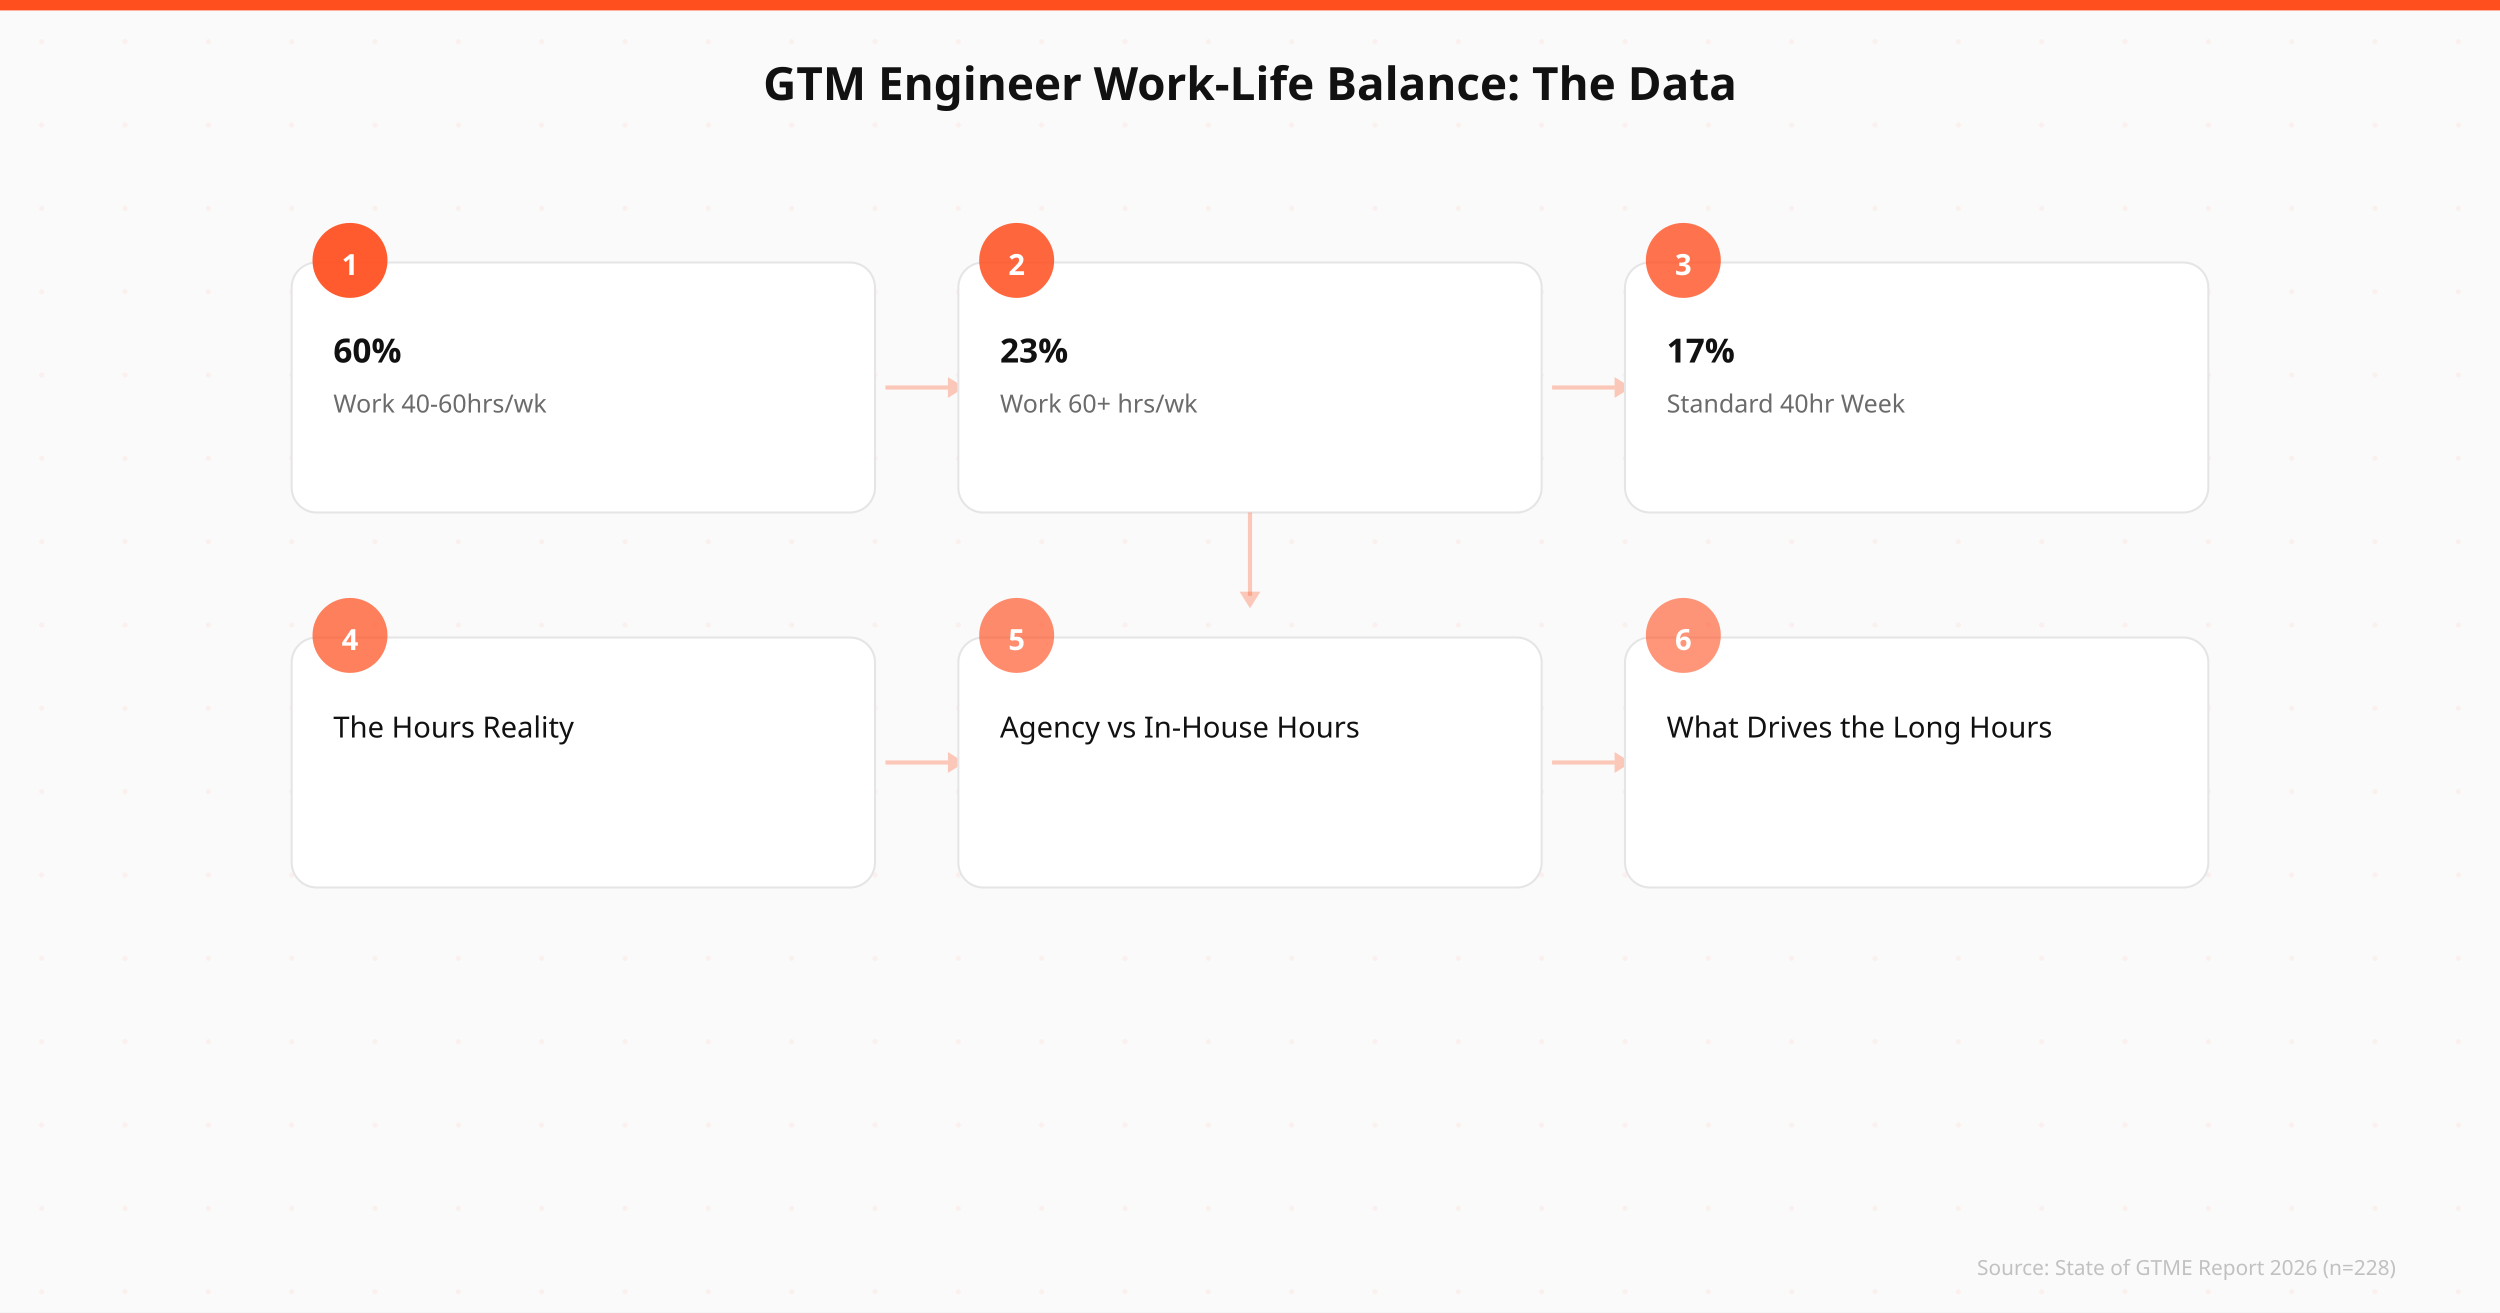
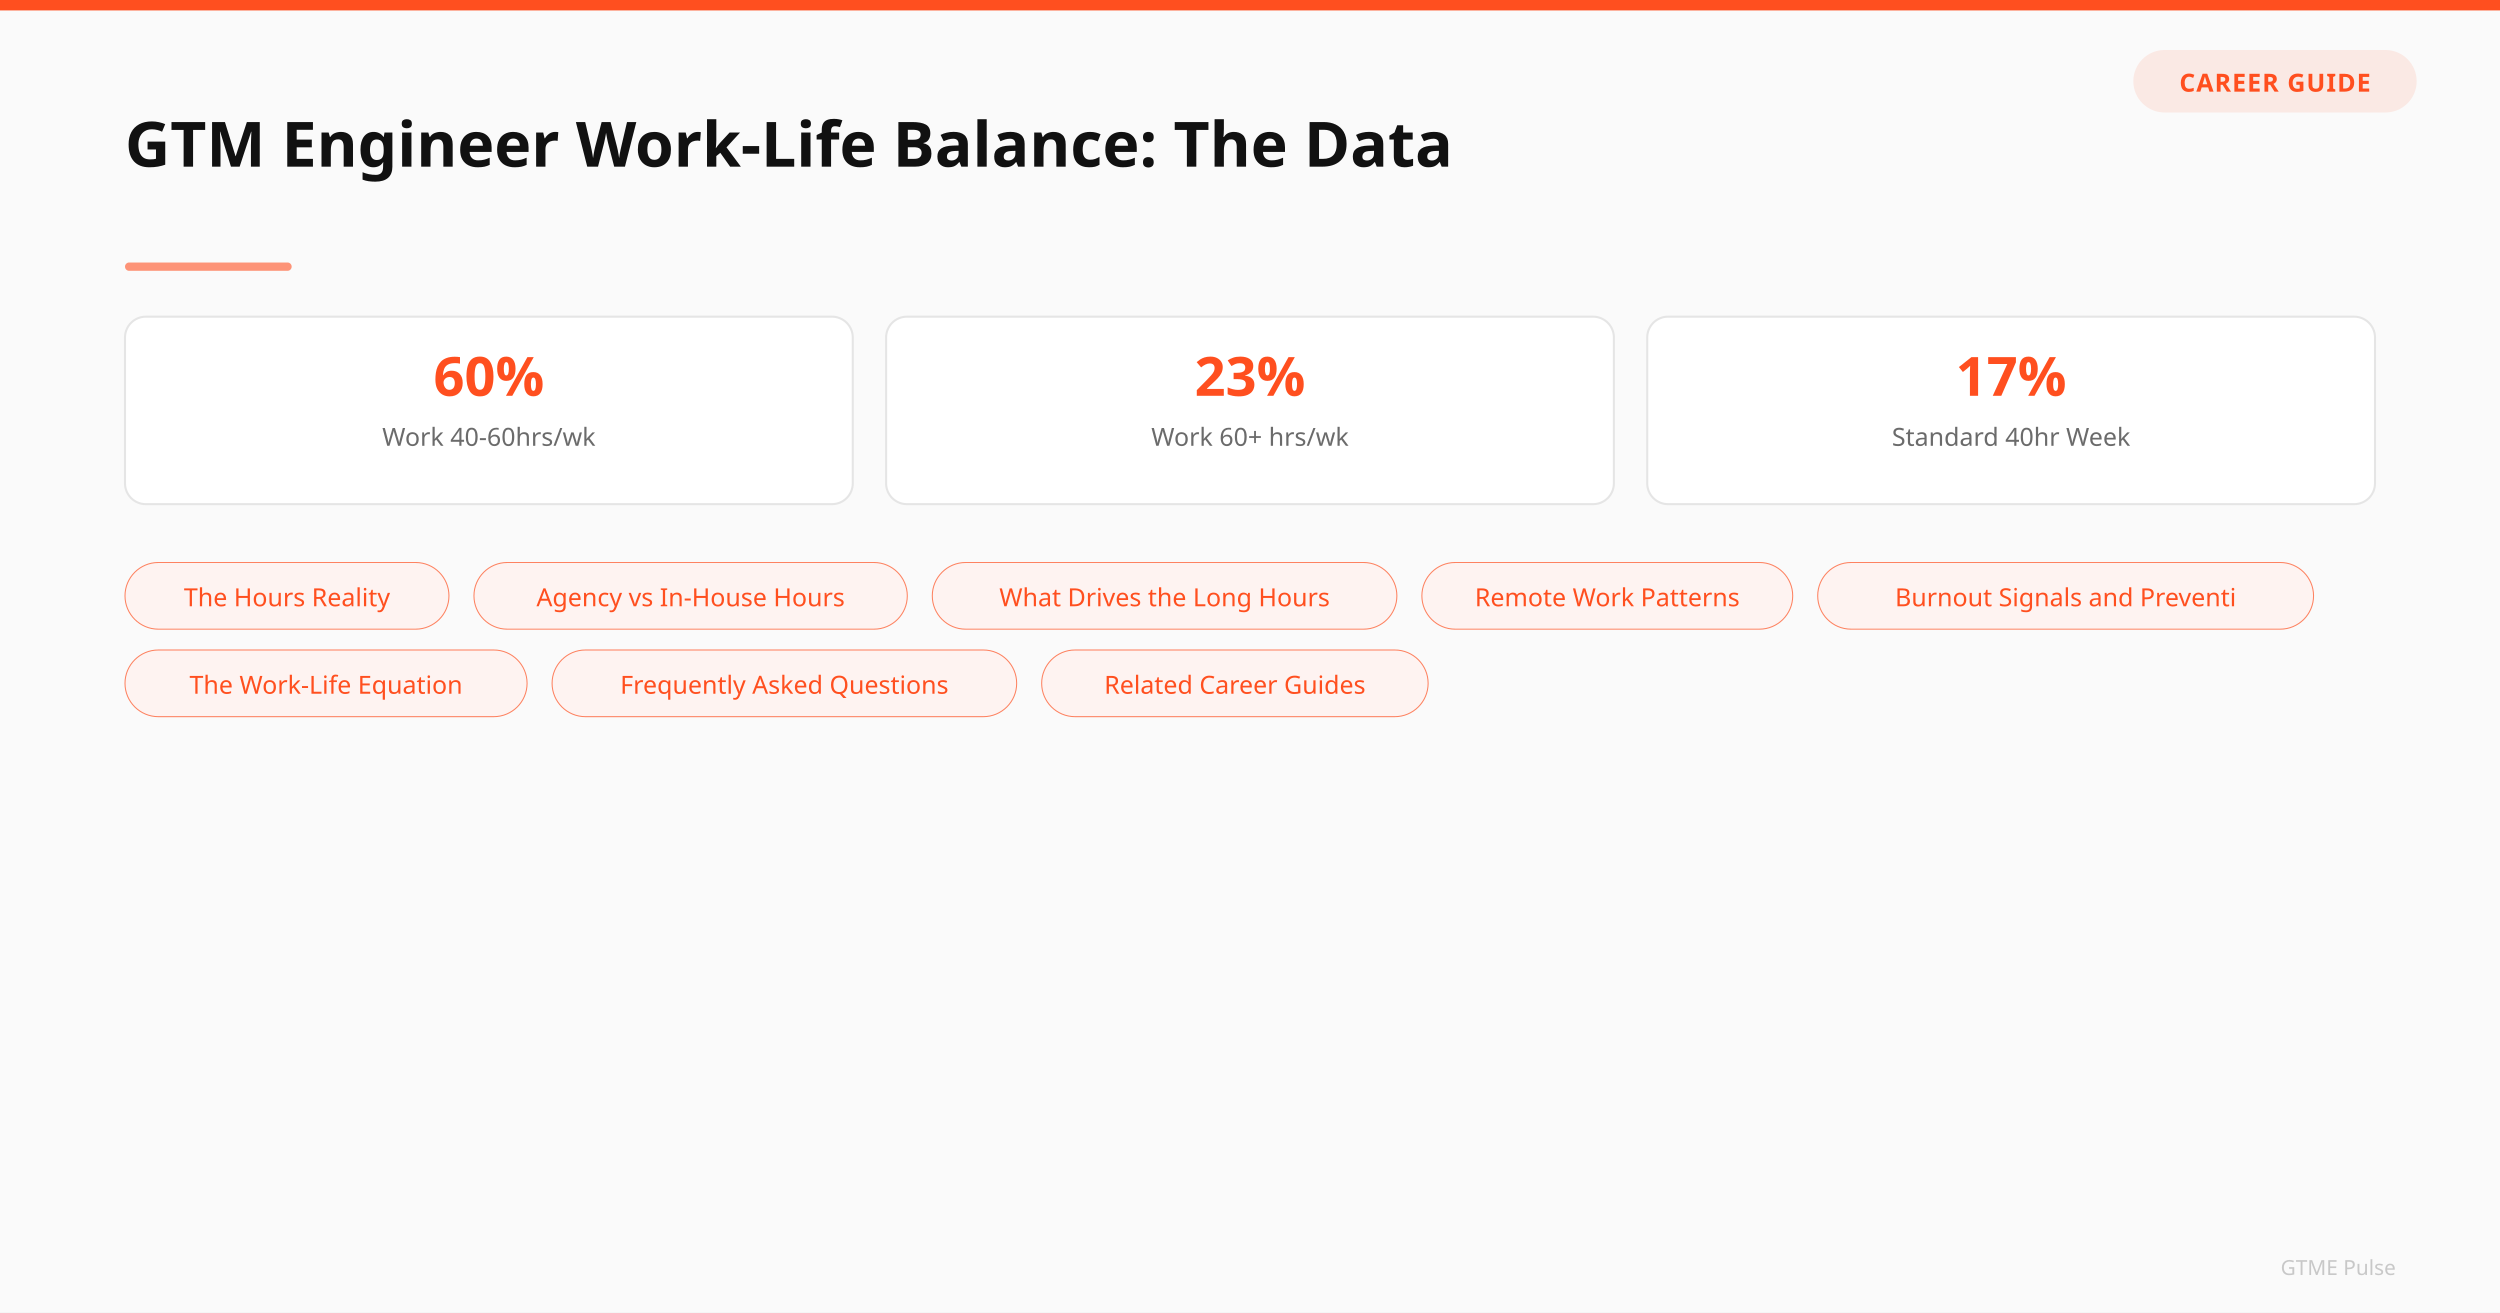
<svg xmlns="http://www.w3.org/2000/svg" viewBox="0 0 1200 630" width="1200" height="630">
-   <defs>
-     <pattern id="dots" x="0" y="0" width="40" height="40" patternUnits="userSpaceOnUse">
-       <circle cx="20" cy="20" r="1.2" fill="#FF4F1F" opacity="0.06" />
-     </pattern>
-   </defs>
  <rect width="1200" height="630" fill="#FAFAFA" />
-   <rect width="1200" height="630" fill="url(#dots)" />
  <rect x="0" y="0" width="1200" height="5" fill="#FF4F1F" />
-   <text x="600" y="48" text-anchor="middle" font-family="Sora, sans-serif" font-size="22" font-weight="700" fill="#111111">GTM Engineer Work-Life Balance: The Data</text>
-   <rect x="140.0" y="126" width="280" height="120" rx="12" fill="white" stroke="#E5E5E5" stroke-width="1" />
-   <circle cx="168.0" cy="125" r="18" fill="#FF4F1F" opacity="0.93" />
-   <text x="168.0" y="132" text-anchor="middle" font-family="Sora, sans-serif" font-size="14" font-weight="700" fill="white">1</text>
-   <text x="160.0" y="174" font-family="Sora, sans-serif" font-size="16" font-weight="600" fill="#111111">60%</text>
-   <text x="160.0" y="198" font-family="Plus Jakarta Sans, sans-serif" font-size="12" fill="#6B6B6B">Work 40‑60hrs/wk</text>
-   <line x1="425.0" y1="186" x2="455.0" y2="186" stroke="#FF4F1F" stroke-width="2" opacity="0.3" />
-   <polygon points="455.0,181 463.0,186 455.0,191" fill="#FF4F1F" opacity="0.3" />
-   <rect x="460.0" y="126" width="280" height="120" rx="12" fill="white" stroke="#E5E5E5" stroke-width="1" />
-   <circle cx="488.0" cy="125" r="18" fill="#FF4F1F" opacity="0.86" />
-   <text x="488.0" y="132" text-anchor="middle" font-family="Sora, sans-serif" font-size="14" font-weight="700" fill="white">2</text>
-   <text x="480.0" y="174" font-family="Sora, sans-serif" font-size="16" font-weight="600" fill="#111111">23%</text>
-   <text x="480.0" y="198" font-family="Plus Jakarta Sans, sans-serif" font-size="12" fill="#6B6B6B">Work 60+ hrs/wk</text>
-   <line x1="745.0" y1="186" x2="775.0" y2="186" stroke="#FF4F1F" stroke-width="2" opacity="0.3" />
-   <polygon points="775.0,181 783.0,186 775.0,191" fill="#FF4F1F" opacity="0.3" />
-   <rect x="780.0" y="126" width="280" height="120" rx="12" fill="white" stroke="#E5E5E5" stroke-width="1" />
-   <circle cx="808.0" cy="125" r="18" fill="#FF4F1F" opacity="0.79" />
-   <text x="808.0" y="132" text-anchor="middle" font-family="Sora, sans-serif" font-size="14" font-weight="700" fill="white">3</text>
-   <text x="800.0" y="174" font-family="Sora, sans-serif" font-size="16" font-weight="600" fill="#111111">17%</text>
-   <text x="800.0" y="198" font-family="Plus Jakarta Sans, sans-serif" font-size="12" fill="#6B6B6B">Standard 40hr Week</text>
-   <line x1="600" y1="246" x2="600" y2="286" stroke="#FF4F1F" stroke-width="2" opacity="0.3" />
-   <polygon points="595,284 600,292 605,284" fill="#FF4F1F" opacity="0.3" />
-   <rect x="140.0" y="306" width="280" height="120" rx="12" fill="white" stroke="#E5E5E5" stroke-width="1" />
-   <circle cx="168.0" cy="305" r="18" fill="#FF4F1F" opacity="0.72" />
-   <text x="168.0" y="312" text-anchor="middle" font-family="Sora, sans-serif" font-size="14" font-weight="700" fill="white">4</text>
-   <text x="160.0" y="354" font-family="Sora, sans-serif" font-size="14" font-weight="500" fill="#111111">The Hours Reality</text>
-   <line x1="425.0" y1="366" x2="455.0" y2="366" stroke="#FF4F1F" stroke-width="2" opacity="0.3" />
-   <polygon points="455.0,361 463.0,366 455.0,371" fill="#FF4F1F" opacity="0.3" />
-   <rect x="460.0" y="306" width="280" height="120" rx="12" fill="white" stroke="#E5E5E5" stroke-width="1" />
-   <circle cx="488.0" cy="305" r="18" fill="#FF4F1F" opacity="0.65" />
-   <text x="488.0" y="312" text-anchor="middle" font-family="Sora, sans-serif" font-size="14" font-weight="700" fill="white">5</text>
-   <text x="480.0" y="354" font-family="Sora, sans-serif" font-size="14" font-weight="500" fill="#111111">Agency vs In-House Hours</text>
-   <line x1="745.0" y1="366" x2="775.0" y2="366" stroke="#FF4F1F" stroke-width="2" opacity="0.3" />
-   <polygon points="775.0,361 783.0,366 775.0,371" fill="#FF4F1F" opacity="0.3" />
-   <rect x="780.0" y="306" width="280" height="120" rx="12" fill="white" stroke="#E5E5E5" stroke-width="1" />
-   <circle cx="808.0" cy="305" r="18" fill="#FF4F1F" opacity="0.6" />
-   <text x="808.0" y="312" text-anchor="middle" font-family="Sora, sans-serif" font-size="14" font-weight="700" fill="white">6</text>
-   <text x="800.0" y="354" font-family="Sora, sans-serif" font-size="14" font-weight="500" fill="#111111">What Drives the Long Hours</text>
-   <text x="1150" y="612" text-anchor="end" font-family="Plus Jakarta Sans, sans-serif" font-size="10" fill="#6B6B6B" opacity="0.4">Source: State of GTME Report 2026 (n=228)</text>
+   <rect x="1024" y="24" width="136" height="30" rx="15" fill="#FF4F1F" opacity="0.1" />
+   <text x="1092.0" y="44" text-anchor="middle" font-family="Plus Jakarta Sans, sans-serif" font-size="12" font-weight="600" fill="#FF4F1F" letter-spacing="0.5">CAREER GUIDE</text>
+   <text x="60" y="80" font-family="Sora, sans-serif" font-size="30" font-weight="700" fill="#111111">GTM Engineer Work-Life Balance: The Data</text>
+   <rect x="60" y="126" width="80" height="4" rx="2" fill="#FF4F1F" opacity="0.6" />
+   <rect x="60.0" y="152" width="349.333" height="90" rx="10" fill="white" stroke="#E5E5E5" stroke-width="1" />
+   <text x="234.667" y="190" text-anchor="middle" font-family="Sora, sans-serif" font-size="26" font-weight="700" fill="#FF4F1F">60%</text>
+   <text x="234.667" y="214" text-anchor="middle" font-family="Plus Jakarta Sans, sans-serif" font-size="12" fill="#6B6B6B">Work 40‑60hrs/wk</text>
+   <rect x="425.333" y="152" width="349.333" height="90" rx="10" fill="white" stroke="#E5E5E5" stroke-width="1" />
+   <text x="600.0" y="190" text-anchor="middle" font-family="Sora, sans-serif" font-size="26" font-weight="700" fill="#FF4F1F">23%</text>
+   <text x="600.0" y="214" text-anchor="middle" font-family="Plus Jakarta Sans, sans-serif" font-size="12" fill="#6B6B6B">Work 60+ hrs/wk</text>
+   <rect x="790.667" y="152" width="349.333" height="90" rx="10" fill="white" stroke="#E5E5E5" stroke-width="1" />
+   <text x="965.333" y="190" text-anchor="middle" font-family="Sora, sans-serif" font-size="26" font-weight="700" fill="#FF4F1F">17%</text>
+   <text x="965.333" y="214" text-anchor="middle" font-family="Plus Jakarta Sans, sans-serif" font-size="12" fill="#6B6B6B">Standard 40hr Week</text>
+   <rect x="60" y="270" width="155.5" height="32" rx="16" fill="#fff0ed" stroke="#FF4F1F" stroke-width="0.5" opacity="0.7" />
+   <text x="137.75" y="291" text-anchor="middle" font-family="Plus Jakarta Sans, sans-serif" font-size="12" font-weight="500" fill="#FF4F1F">The Hours Reality</text>
+   <rect x="227.5" y="270" width="208.0" height="32" rx="16" fill="#fff0ed" stroke="#FF4F1F" stroke-width="0.5" opacity="0.7" />
+   <text x="331.5" y="291" text-anchor="middle" font-family="Plus Jakarta Sans, sans-serif" font-size="12" font-weight="500" fill="#FF4F1F">Agency vs In-House Hours</text>
+   <rect x="447.5" y="270" width="223.0" height="32" rx="16" fill="#fff0ed" stroke="#FF4F1F" stroke-width="0.5" opacity="0.7" />
+   <text x="559.0" y="291" text-anchor="middle" font-family="Plus Jakarta Sans, sans-serif" font-size="12" font-weight="500" fill="#FF4F1F">What Drives the Long Hours</text>
+   <rect x="682.5" y="270" width="178.0" height="32" rx="16" fill="#fff0ed" stroke="#FF4F1F" stroke-width="0.5" opacity="0.7" />
+   <text x="771.5" y="291" text-anchor="middle" font-family="Plus Jakarta Sans, sans-serif" font-size="12" font-weight="500" fill="#FF4F1F">Remote Work Patterns</text>
+   <rect x="872.5" y="270" width="238.0" height="32" rx="16" fill="#fff0ed" stroke="#FF4F1F" stroke-width="0.5" opacity="0.7" />
+   <text x="991.5" y="291" text-anchor="middle" font-family="Plus Jakarta Sans, sans-serif" font-size="12" font-weight="500" fill="#FF4F1F">Burnout Signals and Preventi</text>
+   <rect x="60" y="312" width="193.0" height="32" rx="16" fill="#fff0ed" stroke="#FF4F1F" stroke-width="0.5" opacity="0.7" />
+   <text x="156.5" y="333" text-anchor="middle" font-family="Plus Jakarta Sans, sans-serif" font-size="12" font-weight="500" fill="#FF4F1F">The Work-Life Equation</text>
+   <rect x="265.0" y="312" width="223.0" height="32" rx="16" fill="#fff0ed" stroke="#FF4F1F" stroke-width="0.5" opacity="0.7" />
+   <text x="376.5" y="333" text-anchor="middle" font-family="Plus Jakarta Sans, sans-serif" font-size="12" font-weight="500" fill="#FF4F1F">Frequently Asked Questions</text>
+   <rect x="500.0" y="312" width="185.5" height="32" rx="16" fill="#fff0ed" stroke="#FF4F1F" stroke-width="0.5" opacity="0.7" />
+   <text x="592.75" y="333" text-anchor="middle" font-family="Plus Jakarta Sans, sans-serif" font-size="12" font-weight="500" fill="#FF4F1F">Related Career Guides</text>
+   <text x="1150" y="612" text-anchor="end" font-family="Plus Jakarta Sans, sans-serif" font-size="10" fill="#6B6B6B" opacity="0.35">GTME Pulse</text>
</svg>
